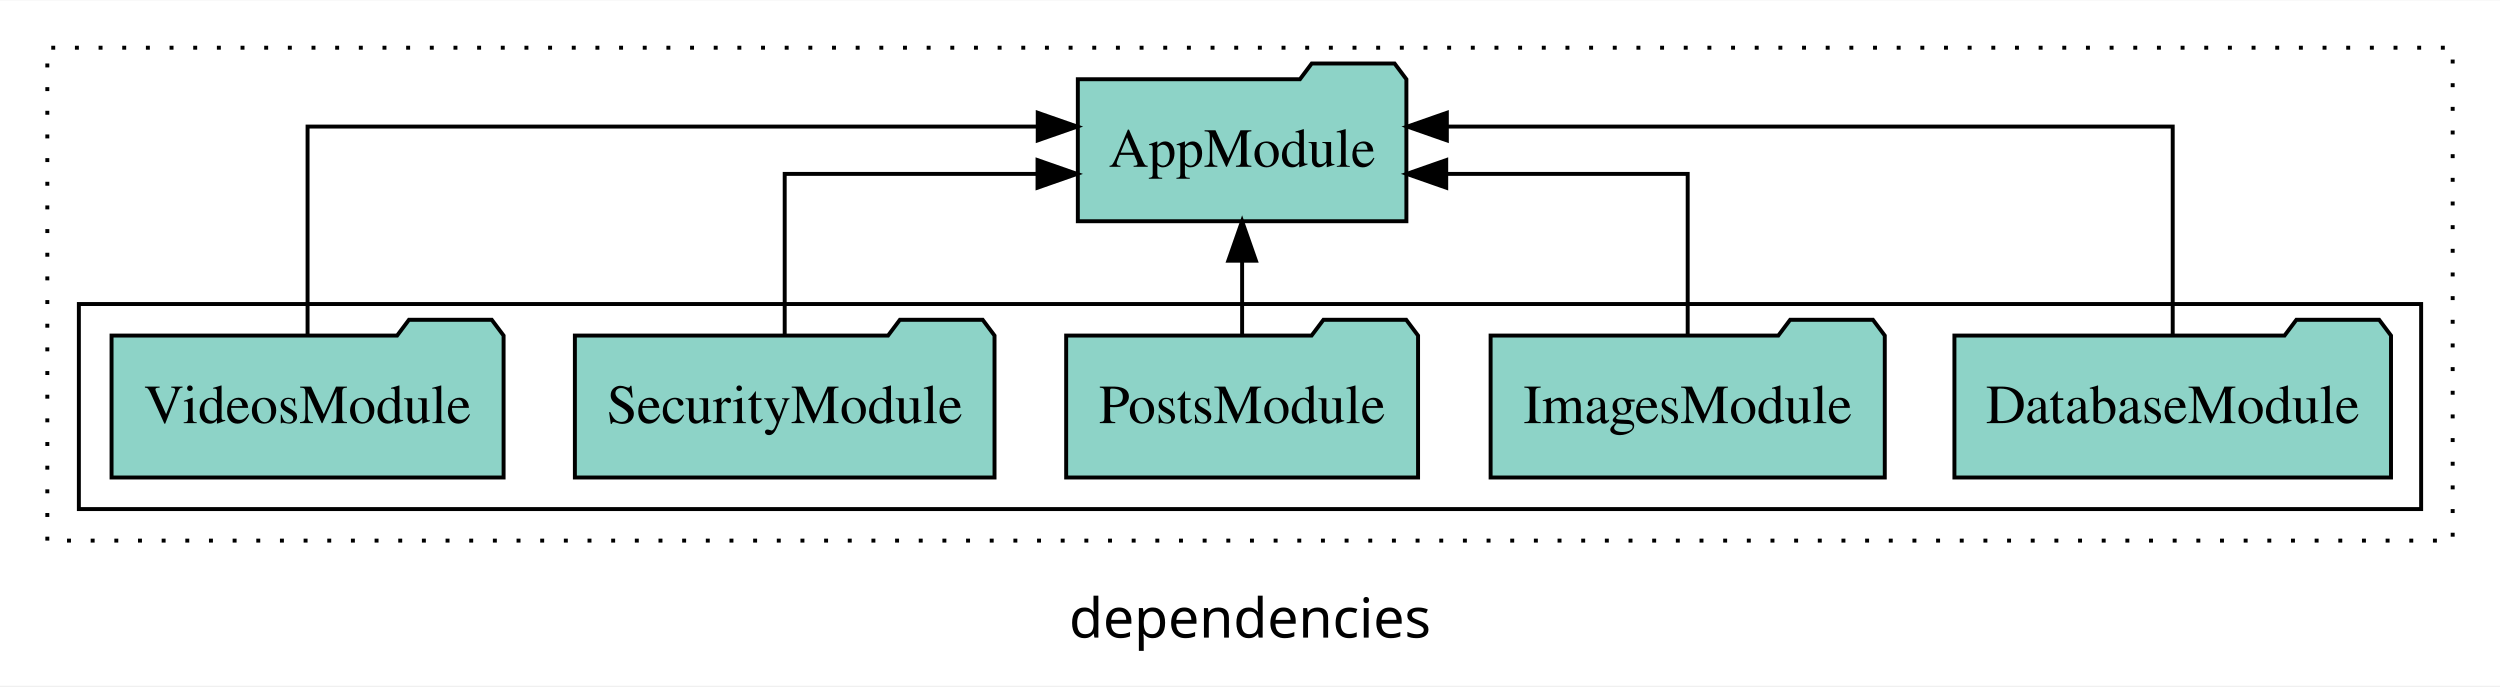
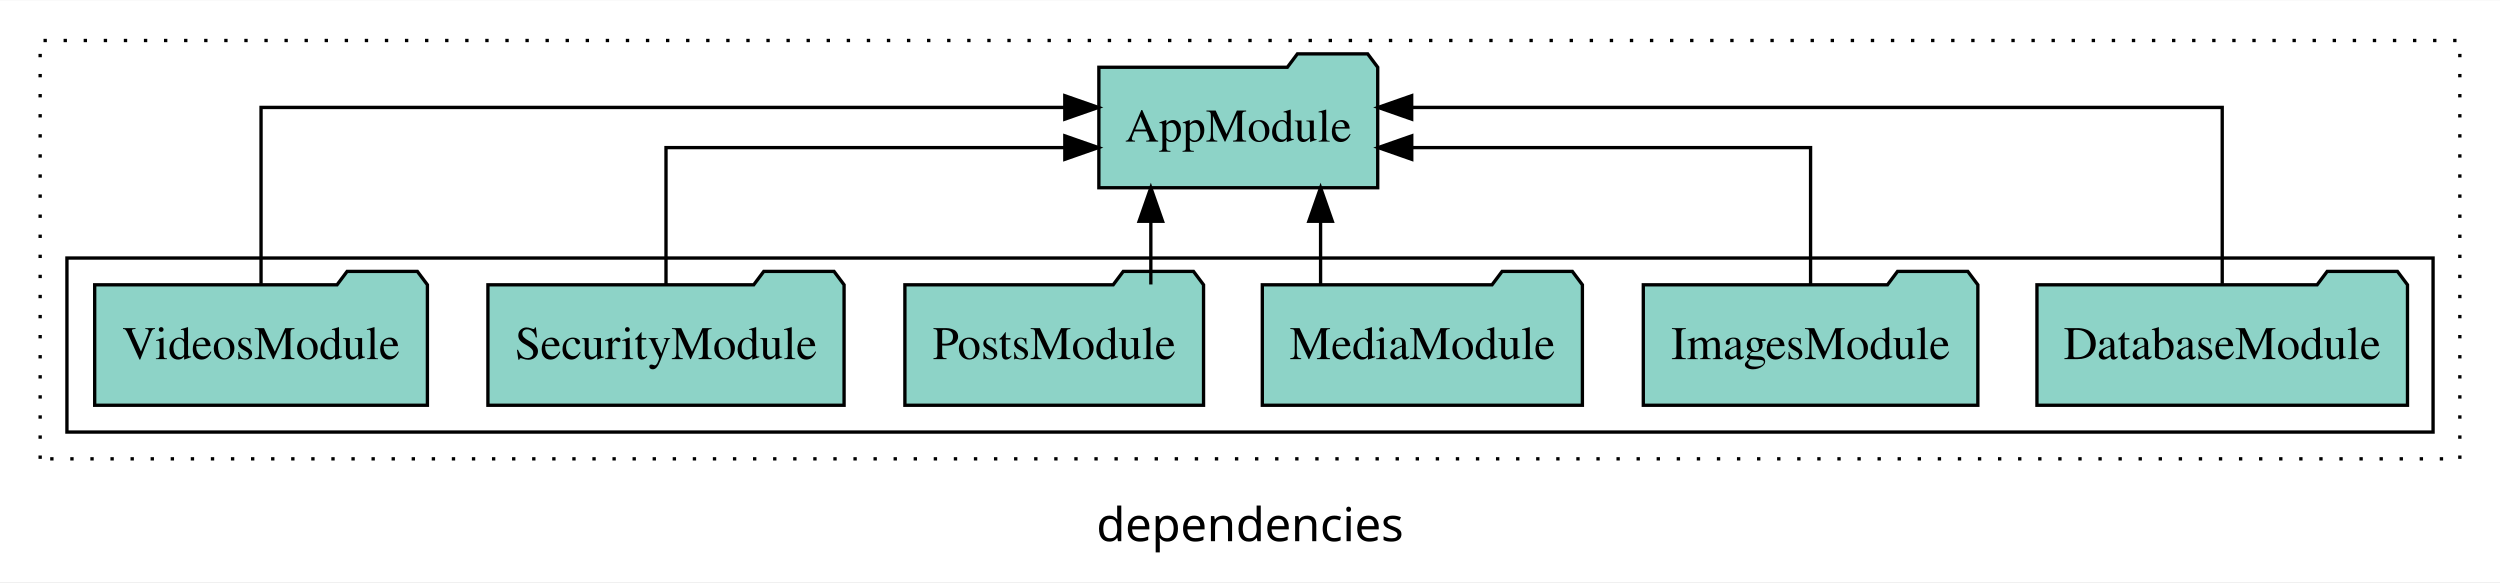
- <svg xmlns="http://www.w3.org/2000/svg" width="634pt" height="174pt" viewBox="0.00 0.00 634.00 173.80">
+ <svg xmlns="http://www.w3.org/2000/svg" width="747pt" height="174pt" viewBox="0.00 0.00 747.00 173.80">
  <g id="graph0" class="graph" transform="scale(1 1) rotate(0) translate(4 169.8)">
-     <polygon fill="white" stroke="transparent" points="-4,4 -4,-169.8 630,-169.8 630,4 -4,4" />
-     <text text-anchor="middle" x="313" y="-8.2" font-family="sans-serif" font-size="14.00">dependencies</text>
+     <polygon fill="white" stroke="transparent" points="-4,4 -4,-169.8 743,-169.8 743,4 -4,4" />
+     <text text-anchor="middle" x="369.5" y="-8.2" font-family="sans-serif" font-size="14.00">dependencies</text>
    <g id="clust1" class="cluster">
-       <polygon fill="none" stroke="black" stroke-dasharray="1,5" points="8,-32.8 8,-157.8 618,-157.8 618,-32.8 8,-32.8" />
+       <polygon fill="none" stroke="black" stroke-dasharray="1,5" points="8,-32.8 8,-157.8 731,-157.8 731,-32.8 8,-32.8" />
    </g>
    <g id="clust3" class="cluster">
-       <polygon fill="none" stroke="black" points="16,-40.8 16,-92.8 610,-92.8 610,-40.8 16,-40.8" />
+       <polygon fill="none" stroke="black" points="16,-40.8 16,-92.8 723,-92.8 723,-40.8 16,-40.8" />
    </g>
    <g id="node1" class="node">
-       <polygon fill="#8dd3c7" stroke="black" points="602.36,-84.8 599.36,-88.8 578.36,-88.8 575.36,-84.8 491.64,-84.8 491.64,-48.8 602.36,-48.8 602.36,-84.8" />
-       <text text-anchor="middle" x="547" y="-62.6" font-family="Times,serif" font-size="14.00">DatabaseModule</text>
+       <polygon fill="#8dd3c7" stroke="black" points="715.36,-84.8 712.36,-88.8 691.36,-88.8 688.36,-84.8 604.64,-84.8 604.64,-48.8 715.36,-48.8 715.36,-84.8" />
+       <text text-anchor="middle" x="660" y="-62.6" font-family="Times,serif" font-size="14.00">DatabaseModule</text>
    </g>
-     <g id="node6" class="node">
-       <polygon fill="#8dd3c7" stroke="black" points="352.66,-149.8 349.66,-153.8 328.66,-153.8 325.66,-149.8 269.34,-149.8 269.34,-113.8 352.66,-113.8 352.66,-149.8" />
-       <text text-anchor="middle" x="311" y="-127.6" font-family="Times,serif" font-size="14.00">AppModule</text>
+     <g id="node7" class="node">
+       <polygon fill="#8dd3c7" stroke="black" points="407.66,-149.8 404.66,-153.8 383.66,-153.8 380.66,-149.8 324.34,-149.8 324.34,-113.8 407.66,-113.8 407.66,-149.8" />
+       <text text-anchor="middle" x="366" y="-127.6" font-family="Times,serif" font-size="14.00">AppModule</text>
    </g>
    <g id="edge1" class="edge">
-       <path fill="none" stroke="black" d="M547,-85.08C547,-106.12 547,-137.8 547,-137.8 547,-137.8 362.92,-137.8 362.92,-137.8" />
-       <polygon fill="black" stroke="black" points="362.92,-134.3 352.92,-137.8 362.92,-141.3 362.92,-134.3" />
+       <path fill="none" stroke="black" d="M660,-85.08C660,-106.12 660,-137.8 660,-137.8 660,-137.8 417.81,-137.8 417.81,-137.8" />
+       <polygon fill="black" stroke="black" points="417.81,-134.3 407.81,-137.8 417.81,-141.3 417.81,-134.3" />
    </g>
    <g id="node2" class="node">
-       <polygon fill="#8dd3c7" stroke="black" points="473.98,-84.8 470.98,-88.8 449.98,-88.8 446.98,-84.8 374.02,-84.8 374.02,-48.8 473.98,-48.8 473.98,-84.8" />
-       <text text-anchor="middle" x="424" y="-62.6" font-family="Times,serif" font-size="14.00">ImagesModule</text>
+       <polygon fill="#8dd3c7" stroke="black" points="586.98,-84.8 583.98,-88.8 562.98,-88.8 559.98,-84.8 487.02,-84.8 487.02,-48.8 586.98,-48.8 586.98,-84.8" />
+       <text text-anchor="middle" x="537" y="-62.6" font-family="Times,serif" font-size="14.00">ImagesModule</text>
    </g>
    <g id="edge2" class="edge">
-       <path fill="none" stroke="black" d="M424,-84.82C424,-102.17 424,-125.8 424,-125.8 424,-125.8 362.76,-125.8 362.76,-125.8" />
-       <polygon fill="black" stroke="black" points="362.76,-122.3 352.76,-125.8 362.76,-129.3 362.76,-122.3" />
+       <path fill="none" stroke="black" d="M537,-84.82C537,-102.17 537,-125.8 537,-125.8 537,-125.8 417.83,-125.8 417.83,-125.8" />
+       <polygon fill="black" stroke="black" points="417.83,-122.3 407.83,-125.8 417.83,-129.3 417.83,-122.3" />
    </g>
    <g id="node3" class="node">
+       <polygon fill="#8dd3c7" stroke="black" points="468.82,-84.8 465.82,-88.8 444.82,-88.8 441.82,-84.8 373.18,-84.8 373.18,-48.8 468.82,-48.8 468.82,-84.8" />
+       <text text-anchor="middle" x="421" y="-62.6" font-family="Times,serif" font-size="14.00">MediaModule</text>
+     </g>
+     <g id="edge3" class="edge">
+       <path fill="none" stroke="black" d="M390.59,-84.91C390.59,-84.91 390.59,-103.79 390.59,-103.79" />
+       <polygon fill="black" stroke="black" points="387.09,-103.79 390.59,-113.79 394.09,-103.79 387.09,-103.79" />
+     </g>
+     <g id="node4" class="node">
      <polygon fill="#8dd3c7" stroke="black" points="355.62,-84.8 352.62,-88.8 331.62,-88.8 328.62,-84.8 266.38,-84.8 266.38,-48.8 355.62,-48.8 355.62,-84.8" />
      <text text-anchor="middle" x="311" y="-62.6" font-family="Times,serif" font-size="14.00">PostsModule</text>
    </g>
-     <g id="edge3" class="edge">
-       <path fill="none" stroke="black" d="M311,-84.91C311,-84.91 311,-103.79 311,-103.79" />
-       <polygon fill="black" stroke="black" points="307.5,-103.79 311,-113.79 314.5,-103.79 307.5,-103.79" />
+     <g id="edge4" class="edge">
+       <path fill="none" stroke="black" d="M339.87,-84.91C339.87,-84.91 339.87,-103.79 339.87,-103.79" />
+       <polygon fill="black" stroke="black" points="336.37,-103.79 339.87,-113.79 343.37,-103.79 336.37,-103.79" />
    </g>
-     <g id="node4" class="node">
+     <g id="node5" class="node">
      <polygon fill="#8dd3c7" stroke="black" points="248.21,-84.8 245.21,-88.8 224.21,-88.8 221.21,-84.8 141.79,-84.8 141.79,-48.8 248.21,-48.8 248.21,-84.8" />
      <text text-anchor="middle" x="195" y="-62.6" font-family="Times,serif" font-size="14.00">SecurityModule</text>
    </g>
-     <g id="edge4" class="edge">
-       <path fill="none" stroke="black" d="M195,-84.82C195,-102.17 195,-125.8 195,-125.8 195,-125.8 259.12,-125.8 259.12,-125.8" />
-       <polygon fill="black" stroke="black" points="259.12,-129.3 269.12,-125.8 259.12,-122.3 259.12,-129.3" />
+     <g id="edge5" class="edge">
+       <path fill="none" stroke="black" d="M195,-84.82C195,-102.17 195,-125.8 195,-125.8 195,-125.8 314.17,-125.8 314.17,-125.8" />
+       <polygon fill="black" stroke="black" points="314.17,-129.3 324.17,-125.8 314.17,-122.3 314.17,-129.3" />
    </g>
-     <g id="node5" class="node">
+     <g id="node6" class="node">
      <polygon fill="#8dd3c7" stroke="black" points="123.71,-84.8 120.71,-88.8 99.71,-88.8 96.71,-84.8 24.29,-84.8 24.29,-48.8 123.71,-48.8 123.71,-84.8" />
      <text text-anchor="middle" x="74" y="-62.6" font-family="Times,serif" font-size="14.00">VideosModule</text>
    </g>
-     <g id="edge5" class="edge">
-       <path fill="none" stroke="black" d="M74,-85.08C74,-106.12 74,-137.8 74,-137.8 74,-137.8 259.17,-137.8 259.17,-137.8" />
-       <polygon fill="black" stroke="black" points="259.17,-141.3 269.17,-137.8 259.17,-134.3 259.17,-141.3" />
+     <g id="edge6" class="edge">
+       <path fill="none" stroke="black" d="M74,-85.08C74,-106.12 74,-137.8 74,-137.8 74,-137.8 314.16,-137.8 314.16,-137.8" />
+       <polygon fill="black" stroke="black" points="314.16,-141.3 324.16,-137.8 314.16,-134.3 314.16,-141.3" />
    </g>
  </g>
</svg>
